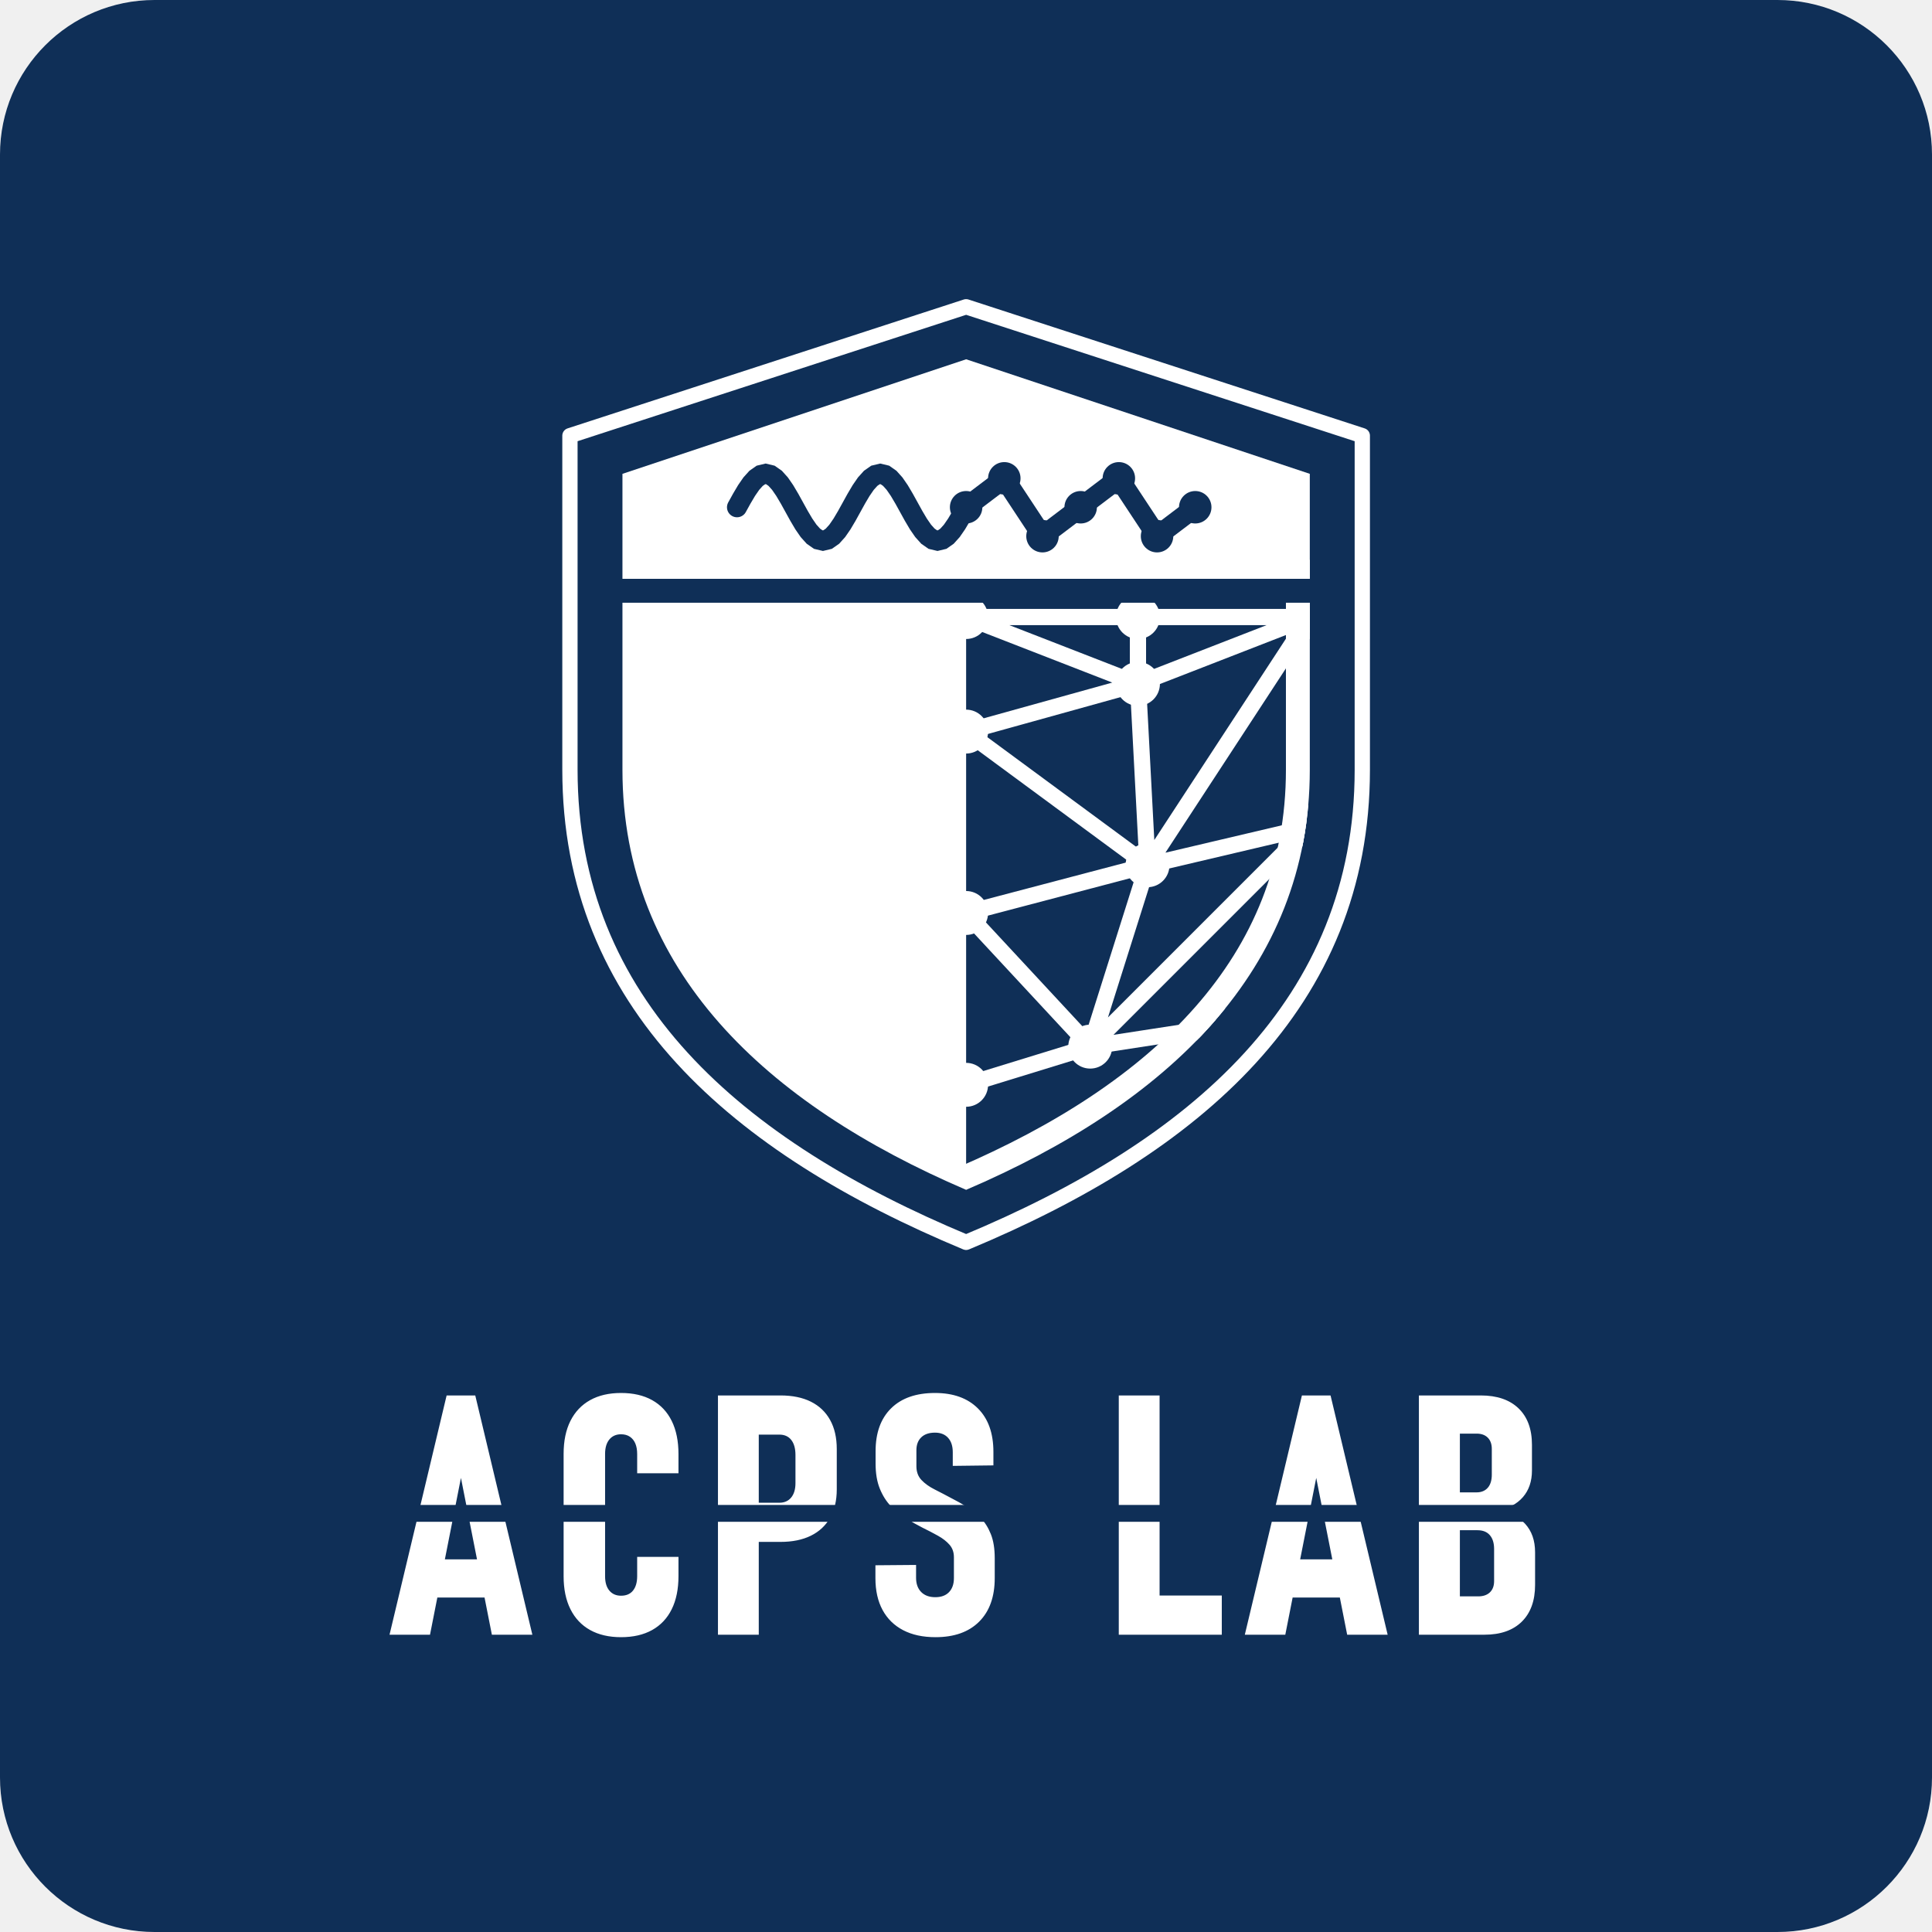
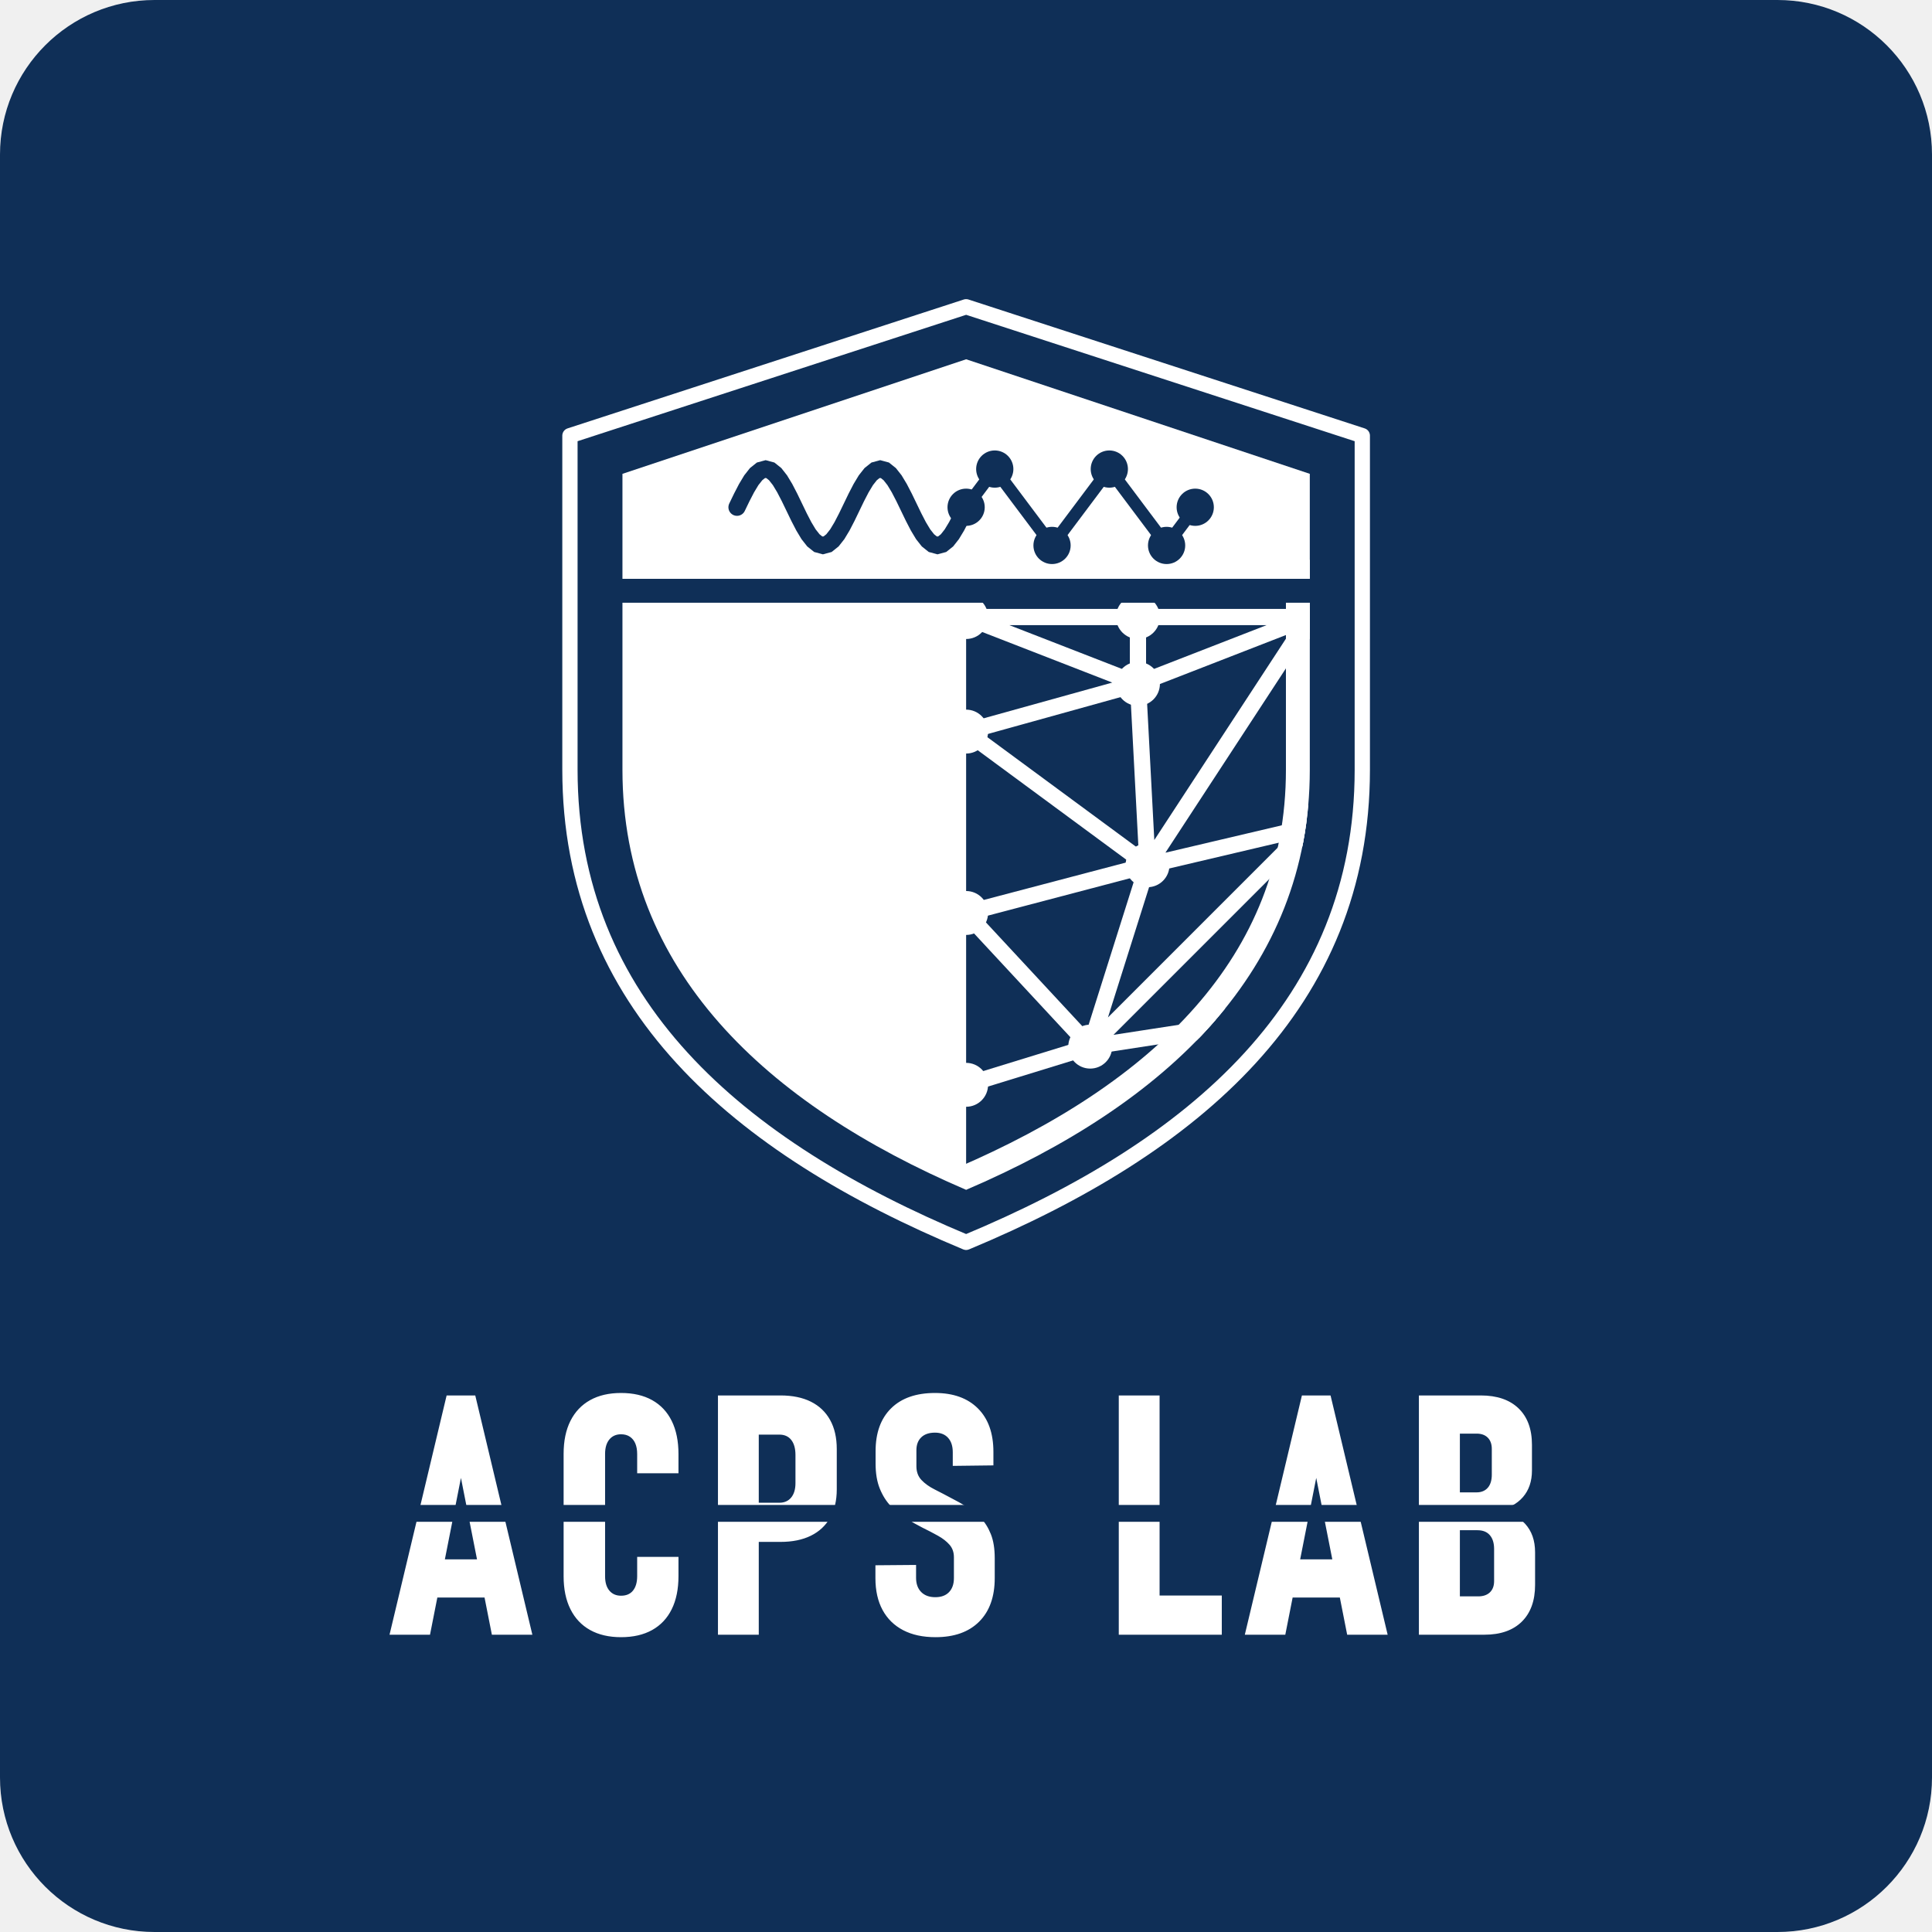
<svg xmlns="http://www.w3.org/2000/svg" viewBox="0 0 800 800" role="img" aria-labelledby="sb-t">
  <defs>
    <mask id="sb-st" maskUnits="userSpaceOnUse" x="-20" y="-120" width="384" height="160">
      <rect x="-20" y="-120" width="384" height="160" fill="#fff" />
      <rect x="-20" y="-38.5" width="384" height="5" fill="#000" />
    </mask>
  </defs>
  <rect width="800" height="800" rx="64" fill="#0f2f57" />
  <g transform="translate(202.4 121.1) scale(1.9765)">
    <defs>
      <clipPath id="sb-clip">
        <path d="M100 14 L172 38 V100 C172 142 142 170 100 188 C58 170 28 142 28 100 V38 Z" />
      </clipPath>
      <mask id="sb-ko" maskUnits="userSpaceOnUse" x="0" y="0" width="200" height="200">
        <rect width="200" height="200" fill="#fff" />
-         <path d="M52.0 45.00 L53.0 43.19 L54.0 41.50 L55.0 40.05 L56.0 38.94 L57.0 38.24 L58.0 38.00 L59.0 38.24 L60.0 38.94 L61.0 40.05 L62.0 41.50 L63.0 43.19 L64.0 45.00 L65.0 46.81 L66.0 48.50 L67.0 49.95 L68.0 51.06 L69.0 51.76 L70.0 52.00 L71.0 51.76 L72.0 51.06 L73.0 49.95 L74.0 48.50 L75.0 46.81 L76.0 45.00 L77.0 43.19 L78.0 41.50 L79.0 40.05 L80.0 38.94 L81.0 38.24 L82.0 38.00 L83.0 38.24 L84.0 38.94 L85.0 40.05 L86.0 41.50 L87.0 43.19 L88.0 45.00 L89.0 46.81 L90.0 48.50 L91.0 49.95 L92.0 51.06 L93.0 51.76 L94.0 52.00 L95.0 51.76 L96.0 51.06 L97.0 49.95 L98.0 48.50 L99.0 46.81 L100.0 45.00" fill="none" stroke="#000" stroke-width="4.2" stroke-linecap="round" />
-         <path d="M100 45.00 L108 38.94 L116 51.06 L124 45.00 L132 38.94 L140 51.06 L148 45.00" fill="none" stroke="#000" stroke-width="4.2" stroke-linejoin="round" stroke-linecap="round" />
-         <circle cx="100" cy="45.00" r="3.4" fill="#000" />
-         <circle cx="108" cy="38.94" r="3.4" fill="#000" />
-         <circle cx="116" cy="51.06" r="3.4" fill="#000" />
-         <circle cx="124" cy="45.00" r="3.4" fill="#000" />
-         <circle cx="132" cy="38.94" r="3.4" fill="#000" />
-         <circle cx="140" cy="51.06" r="3.4" fill="#000" />
-         <circle cx="148" cy="45.00" r="3.4" fill="#000" />
+         <path d="M52.0 45.00 L53.0 42.93 L54.0 41.00 L55.0 39.34 L56.0 38.07 L57.0 37.27 L58.0 37.00 L59.0 37.27 L60.0 38.07 L61.0 39.34 L62.0 41.00 L63.0 42.93 L64.0 45.00 L65.0 47.07 L66.0 49.00 L67.0 50.66 L68.0 51.93 L69.0 52.73 L70.0 53.00 L71.0 52.73 L72.0 51.93 L73.0 50.66 L74.0 49.00 L75.0 47.07 L76.0 45.00 L77.0 42.93 L78.0 41.00 L79.0 39.34 L80.0 38.07 L81.0 37.27 L82.0 37.00 L83.0 37.27 L84.0 38.07 L85.0 39.34 L86.0 41.00 L87.0 42.93 L88.0 45.00 L89.0 47.07 L90.0 49.00 L91.0 50.66 L92.0 51.93 L93.0 52.73 L94.0 53.00 L95.0 52.73 L96.0 51.93 L97.0 50.66 L98.0 49.00 L99.0 47.07 L100.0 45.00" fill="none" stroke="#000" stroke-width="3.6" stroke-linecap="round" />
+         <path d="M100 45.00 L106 37.00 L118 53.00 L130 37.00 L142 53.00 L148 45.00" fill="none" stroke="#000" stroke-width="2.6" stroke-linejoin="miter" stroke-linecap="round" />
+         <circle cx="100" cy="45.00" r="3.9" fill="#000" />
+         <circle cx="106" cy="37.00" r="3.9" fill="#000" />
+         <circle cx="118" cy="53.00" r="3.9" fill="#000" />
+         <circle cx="130" cy="37.00" r="3.9" fill="#000" />
+         <circle cx="142" cy="53.00" r="3.9" fill="#000" />
+         <circle cx="148" cy="45.00" r="3.9" fill="#000" />
        <rect x="0" y="60" width="200" height="5" fill="#000" />
      </mask>
    </defs>
    <path d="M100 3 L183 30 V100 C183 149 148 179 100 199 C52 179 17 149 17 100 V30 Z" fill="none" stroke="#ffffff" stroke-width="3.2" stroke-linejoin="round" />
    <g mask="url(#sb-ko)">
      <g clip-path="url(#sb-clip)">
        <rect x="0" y="0" width="200" height="62" fill="#ffffff" />
        <rect x="0" y="62" width="100" height="140" fill="#ffffff" />
      </g>
      <g clip-path="url(#sb-clip)">
        <path d="M172 56 V100 C172 142 142 170 100 188" fill="none" stroke="#ffffff" stroke-width="10" stroke-linejoin="round" />
      </g>
      <g clip-path="url(#sb-clip)">
        <path d="M136 82 L172 68 M136 82 L100 92 M136 82 L138 120 M100 92 L138 120 M172 68 L138 120 M138 120 L172 112 M138 120 L100 130 M138 120 L126 158 M100 130 L126 158 M172 112 L126 158 M126 158 L100 166 M126 158 L152 154 M100 68 L136 82 M136 68 L136 82 M100 68 L172 68" fill="none" stroke="#ffffff" stroke-width="3.4" stroke-linecap="round" />
        <g fill="#ffffff">
          <circle cx="172" cy="68" r="4.6" />
          <circle cx="172" cy="112" r="4.6" />
          <circle cx="152" cy="154" r="4.6" />
          <circle cx="136" cy="82" r="4.6" />
          <circle cx="138" cy="120" r="4.6" />
          <circle cx="126" cy="158" r="4.6" />
          <circle cx="100" cy="92" r="4.6" />
          <circle cx="100" cy="130" r="4.6" />
          <circle cx="100" cy="166" r="4.6" />
          <circle cx="100" cy="68" r="4.6" />
          <circle cx="136" cy="68" r="4.6" />
        </g>
      </g>
    </g>
  </g>
  <path transform="translate(160.0 676.9) scale(1.3955)" d="M0.928 0.0 17.871 -70.996H26.367L43.311 0.0H31.299L22.119 -46.533L12.939 0.0ZM12.451 -11.035V-22.363H31.787V-11.035Z M69.625 0.732Q64.254 0.732 60.445 -1.392Q56.637 -3.516 54.61 -7.568Q52.584 -11.621 52.584 -17.334V-53.662Q52.584 -59.424 54.61 -63.452Q56.637 -67.48 60.445 -69.604Q64.254 -71.729 69.625 -71.729Q75.045 -71.729 78.854 -69.604Q82.662 -67.48 84.664 -63.428Q86.666 -59.375 86.666 -53.613V-47.9H74.41V-53.613Q74.41 -55.42 73.873 -56.714Q73.336 -58.008 72.262 -58.74Q71.188 -59.473 69.625 -59.473Q67.428 -59.473 66.158 -57.935Q64.889 -56.396 64.889 -53.662V-17.334Q64.889 -14.6 66.158 -13.086Q67.428 -11.572 69.625 -11.572Q71.969 -11.572 73.189 -13.11Q74.41 -14.648 74.41 -17.383V-23.096H86.666V-17.383Q86.666 -11.621 84.664 -7.568Q82.662 -3.516 78.854 -1.392Q75.045 0.732 69.625 0.732Z M104.045 -27.539V-39.16H116.594Q118.84 -39.16 120.109 -40.707Q121.379 -42.254 121.379 -44.971V-53.32Q121.379 -56.201 120.137 -57.788Q118.894 -59.375 116.594 -59.375H104.045V-70.996H116.936Q122.25 -70.996 125.965 -69.141Q129.68 -67.285 131.657 -63.721Q133.635 -60.156 133.635 -55.078V-43.115Q133.635 -38.184 131.648 -34.692Q129.662 -31.201 125.936 -29.37Q122.209 -27.539 116.936 -27.539ZM98.381 0.0V-70.996H110.49V0.0Z M162.928 0.732Q157.312 0.732 153.333 -1.343Q149.354 -3.418 147.229 -7.324Q145.105 -11.23 145.105 -16.797V-20.605L157.166 -20.703V-16.895Q157.166 -14.209 158.68 -12.671Q160.193 -11.133 162.879 -11.133Q165.516 -11.133 166.956 -12.646Q168.396 -14.16 168.396 -16.797V-22.998Q168.396 -25.195 167.103 -26.685Q165.809 -28.174 163.66 -29.37Q161.512 -30.566 159.021 -31.787Q156.629 -33.008 154.163 -34.521Q151.697 -36.035 149.671 -38.159Q147.645 -40.283 146.399 -43.359Q145.154 -46.436 145.154 -50.781V-54.443Q145.154 -62.646 149.769 -67.188Q154.383 -71.729 162.781 -71.729Q170.936 -71.729 175.525 -67.139Q180.115 -62.549 180.115 -54.248V-50.244L168.055 -50.098V-54.15Q168.055 -56.885 166.663 -58.423Q165.271 -59.961 162.781 -59.961Q160.145 -59.961 158.704 -58.569Q157.264 -57.178 157.264 -54.736V-50.0Q157.264 -47.51 158.753 -45.923Q160.242 -44.336 162.61 -43.14Q164.979 -41.943 167.615 -40.527Q169.91 -39.355 172.181 -37.988Q174.451 -36.621 176.331 -34.668Q178.211 -32.715 179.358 -29.834Q180.506 -26.953 180.506 -22.705V-16.797Q180.506 -8.496 175.892 -3.882Q171.277 0.732 162.928 0.732Z  M217.314 0.0V-70.996H229.424V0.0ZM222.295 0.0V-11.621H247.881V0.0Z M254.713 0.0 271.656 -70.996H280.152L297.096 0.0H285.084L275.904 -46.533L266.725 0.0ZM266.236 -11.035V-22.363H285.572V-11.035Z M313.303 0.0V-11.377H323.947Q326.193 -11.377 327.438 -12.573Q328.684 -13.77 328.684 -15.918V-25.439Q328.684 -28.076 327.414 -29.541Q326.145 -31.006 323.752 -31.006H313.303V-42.236H323.459Q325.607 -42.236 326.804 -43.604Q328.0 -44.971 328.0 -47.51V-55.127Q328.0 -57.275 326.804 -58.472Q325.607 -59.668 323.508 -59.668H313.303V-70.996H324.729Q331.955 -70.996 335.935 -67.163Q339.914 -63.33 339.914 -56.348V-48.73Q339.914 -43.896 337.204 -40.796Q334.494 -37.695 329.562 -36.865Q334.934 -36.133 337.888 -32.91Q340.842 -29.688 340.842 -24.463V-14.795Q340.842 -7.764 336.911 -3.882Q332.98 0.0 325.803 0.0ZM306.369 0.0V-70.996H318.527V0.0Z" fill="#ffffff" mask="url(#sb-st)" />
</svg>
